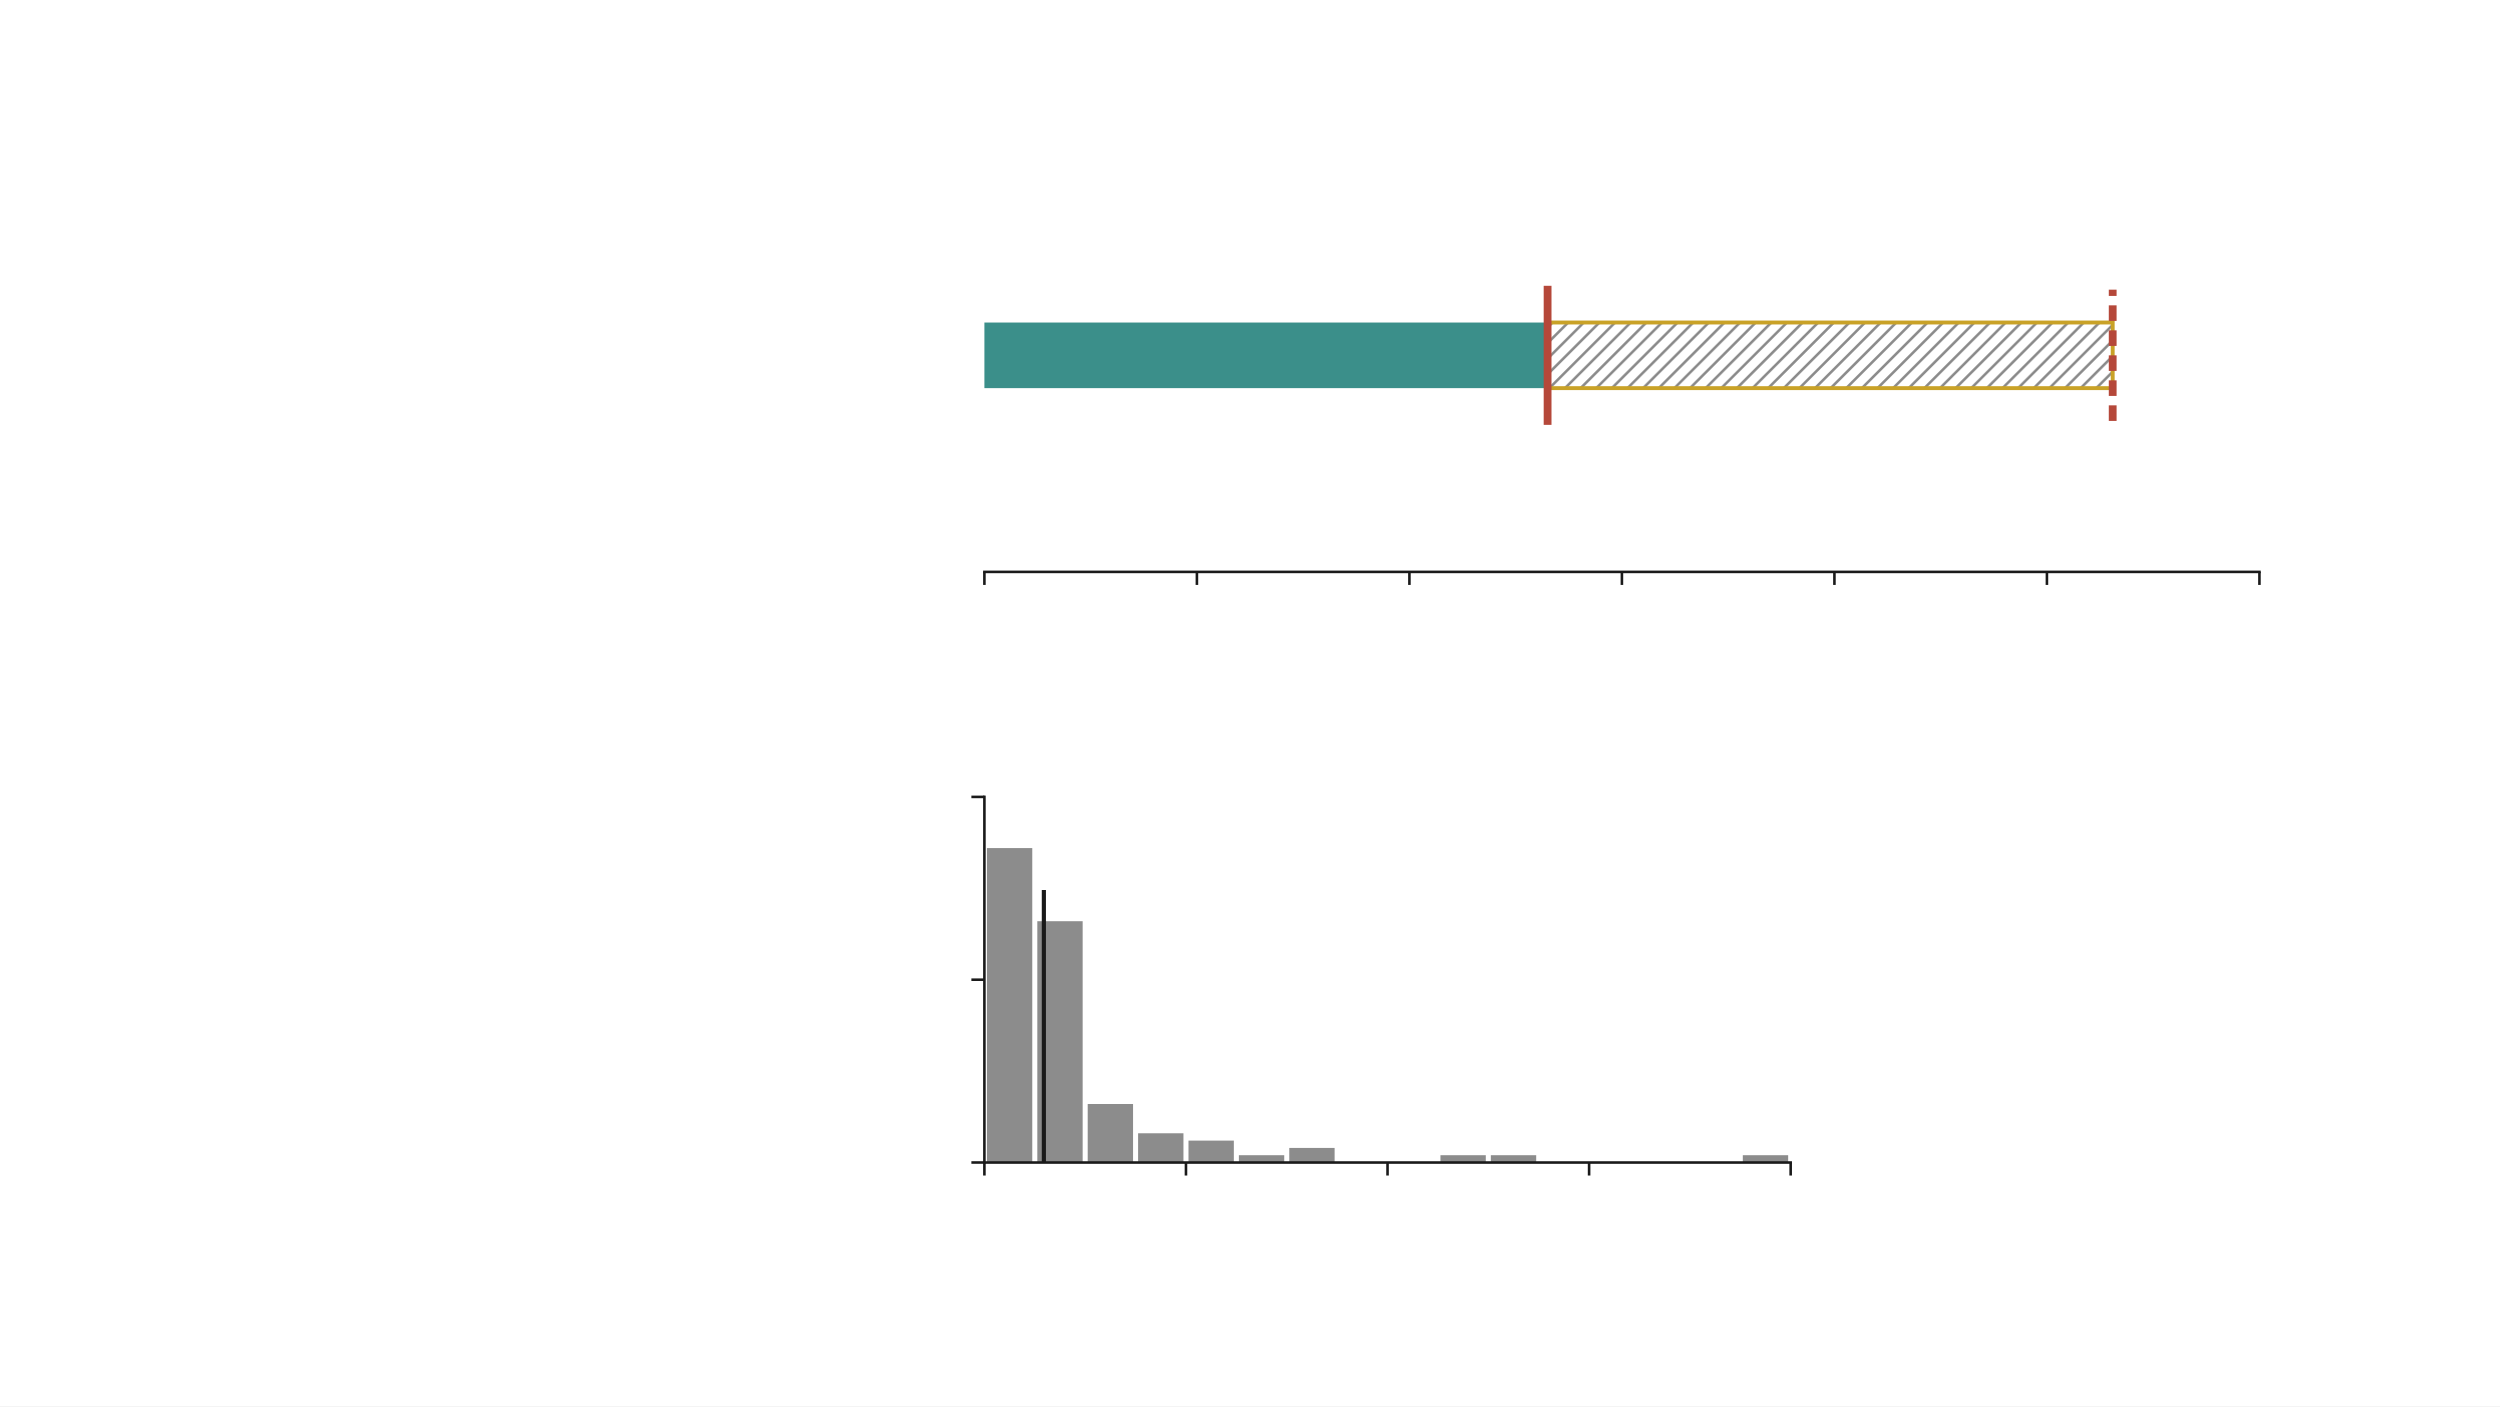
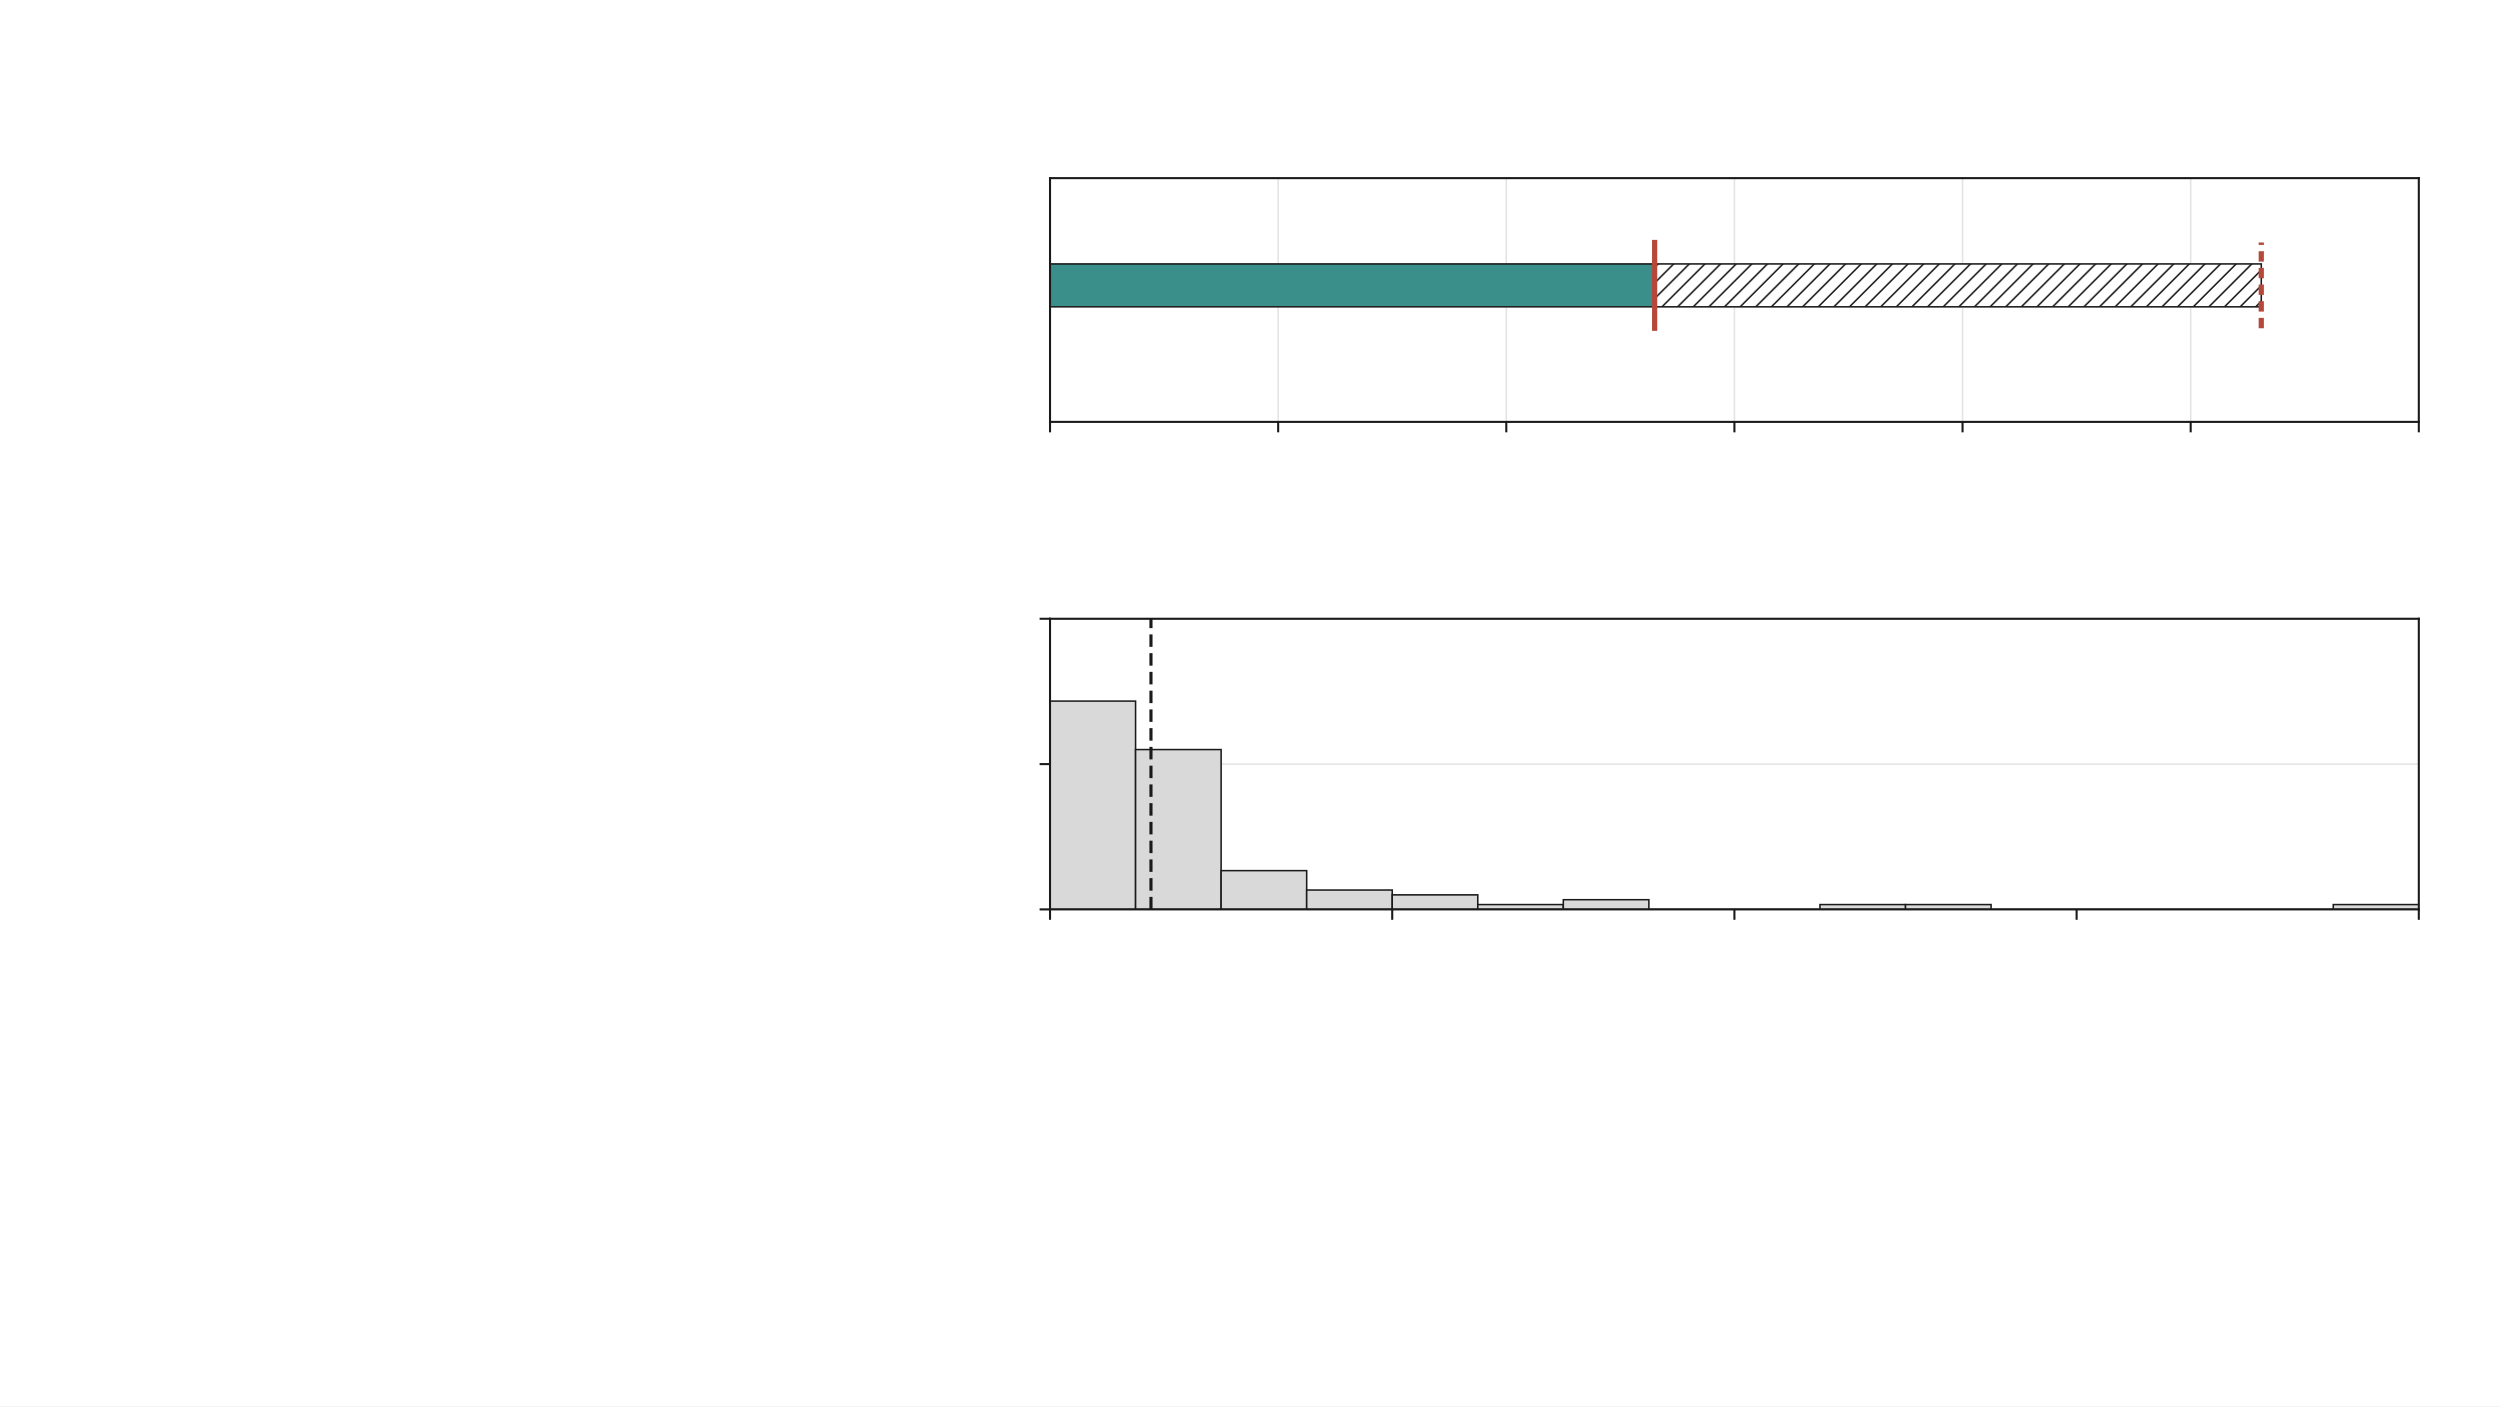
<svg xmlns="http://www.w3.org/2000/svg" xmlns:xlink="http://www.w3.org/1999/xlink" width="959.976pt" height="540pt" viewBox="0 0 959.976 540" version="1.1">
  <defs>
    <style type="text/css">*{stroke-linejoin: round; stroke-linecap: butt}</style>
  </defs>
  <g id="figure_1">
    <g id="patch_1">
      <path d="M 0 540  L 959.976 540  L 959.976 0  L 0 0  z " style="fill: #ffffff" />
    </g>
    <g id="axes_1">
      <g id="patch_2">
-         <path d="M 378 219.6  L 867.6 219.6  L 867.6 93.6  L 378 93.6  z " style="fill: #ffffff" />
-       </g>
-       <g id="patch_3">
-         <path d="M 378 149.04  L 594.263 149.04  L 594.263 123.84  L 378 123.84  z " clip-path="url(#p49e5b3fa32)" style="fill: #3b8f8a" />
-       </g>
-       <g id="patch_4">
-         <path d="M 594.263 149.04  L 811.251 149.04  L 811.251 123.84  L 594.263 123.84  z " clip-path="url(#p49e5b3fa32)" style="fill: url(#ha0bc9cfa5e); stroke: #c9a227; stroke-width: 1.5; stroke-linejoin: miter" />
+         <path d="M 403.2 162  L 928.8 162  L 928.8 68.4  L 403.2 68.4  z " style="fill: #ffffff" />
      </g>
      <g id="matplotlib.axis_1">
        <g id="xtick_1">
+           <g id="bg:grid">
+             <path d="M 403.2 162  L 403.2 68.4  " clip-path="url(#p07db559274)" style="fill: none; stroke: #e3e3e3; stroke-width: 0.6; stroke-linecap: square" />
+           </g>
          <g id="line2d_1">
            <defs>
-               <path id="m10ad727d8a" d="M 0 0  L 0 5  " style="stroke: #1a1a1a" />
+               <path id="m0a94a47a4a" d="M 0 0  L 0 4  " style="stroke: #1a1a1a; stroke-width: 0.8" />
            </defs>
            <g>
-               <use xlink:href="#m10ad727d8a" x="378" y="219.6" style="fill: #1a1a1a; stroke: #1a1a1a" />
+               <use xlink:href="#m0a94a47a4a" x="403.2" y="162" style="fill: #1a1a1a; stroke: #1a1a1a; stroke-width: 0.8" />
            </g>
          </g>
        </g>
        <g id="xtick_2">
+           <g id="bg:grid">
+             <path d="M 490.8 162  L 490.8 68.4  " clip-path="url(#p07db559274)" style="fill: none; stroke: #e3e3e3; stroke-width: 0.6; stroke-linecap: square" />
+           </g>
          <g id="line2d_2">
            <g>
-               <use xlink:href="#m10ad727d8a" x="459.6" y="219.6" style="fill: #1a1a1a; stroke: #1a1a1a" />
+               <use xlink:href="#m0a94a47a4a" x="490.8" y="162" style="fill: #1a1a1a; stroke: #1a1a1a; stroke-width: 0.8" />
            </g>
          </g>
        </g>
        <g id="xtick_3">
+           <g id="bg:grid">
+             <path d="M 578.4 162  L 578.4 68.4  " clip-path="url(#p07db559274)" style="fill: none; stroke: #e3e3e3; stroke-width: 0.6; stroke-linecap: square" />
+           </g>
          <g id="line2d_3">
            <g>
-               <use xlink:href="#m10ad727d8a" x="541.2" y="219.6" style="fill: #1a1a1a; stroke: #1a1a1a" />
+               <use xlink:href="#m0a94a47a4a" x="578.4" y="162" style="fill: #1a1a1a; stroke: #1a1a1a; stroke-width: 0.8" />
            </g>
          </g>
        </g>
        <g id="xtick_4">
+           <g id="bg:grid">
+             <path d="M 666 162  L 666 68.4  " clip-path="url(#p07db559274)" style="fill: none; stroke: #e3e3e3; stroke-width: 0.6; stroke-linecap: square" />
+           </g>
          <g id="line2d_4">
            <g>
-               <use xlink:href="#m10ad727d8a" x="622.8" y="219.6" style="fill: #1a1a1a; stroke: #1a1a1a" />
+               <use xlink:href="#m0a94a47a4a" x="666" y="162" style="fill: #1a1a1a; stroke: #1a1a1a; stroke-width: 0.8" />
            </g>
          </g>
        </g>
        <g id="xtick_5">
+           <g id="bg:grid">
+             <path d="M 753.6 162  L 753.6 68.4  " clip-path="url(#p07db559274)" style="fill: none; stroke: #e3e3e3; stroke-width: 0.6; stroke-linecap: square" />
+           </g>
          <g id="line2d_5">
            <g>
-               <use xlink:href="#m10ad727d8a" x="704.4" y="219.6" style="fill: #1a1a1a; stroke: #1a1a1a" />
+               <use xlink:href="#m0a94a47a4a" x="753.6" y="162" style="fill: #1a1a1a; stroke: #1a1a1a; stroke-width: 0.8" />
            </g>
          </g>
        </g>
        <g id="xtick_6">
+           <g id="bg:grid">
+             <path d="M 841.2 162  L 841.2 68.4  " clip-path="url(#p07db559274)" style="fill: none; stroke: #e3e3e3; stroke-width: 0.6; stroke-linecap: square" />
+           </g>
          <g id="line2d_6">
            <g>
-               <use xlink:href="#m10ad727d8a" x="786" y="219.6" style="fill: #1a1a1a; stroke: #1a1a1a" />
+               <use xlink:href="#m0a94a47a4a" x="841.2" y="162" style="fill: #1a1a1a; stroke: #1a1a1a; stroke-width: 0.8" />
            </g>
          </g>
        </g>
        <g id="xtick_7">
+           <g id="bg:grid">
+             <path d="M 928.8 162  L 928.8 68.4  " clip-path="url(#p07db559274)" style="fill: none; stroke: #e3e3e3; stroke-width: 0.6; stroke-linecap: square" />
+           </g>
          <g id="line2d_7">
            <g>
-               <use xlink:href="#m10ad727d8a" x="867.6" y="219.6" style="fill: #1a1a1a; stroke: #1a1a1a" />
+               <use xlink:href="#m0a94a47a4a" x="928.8" y="162" style="fill: #1a1a1a; stroke: #1a1a1a; stroke-width: 0.8" />
            </g>
          </g>
        </g>
      </g>
      <g id="matplotlib.axis_2" />
+       <g id="patch_3">
+         <path d="M 403.2 117.821  L 635.364 117.821  L 635.364 101.347  L 403.2 101.347  z " clip-path="url(#p07db559274)" style="fill: #3b8f8a; stroke: #1a1a1a; stroke-width: 0.6; stroke-linejoin: miter" />
+       </g>
+       <g id="patch_4">
+         <path d="M 635.364 117.821  L 868.307 117.821  L 868.307 101.347  L 635.364 101.347  z " clip-path="url(#p07db559274)" style="fill: url(#hab6a5935e1); stroke: #1a1a1a; stroke-width: 0.6; stroke-linejoin: miter" />
+       </g>
      <g id="line2d_8">
-         <path d="M 594.263 161.64  L 594.263 111.24  " clip-path="url(#p49e5b3fa32)" style="fill: none; stroke: #b5483a; stroke-width: 3; stroke-linecap: square" />
+         <path d="M 635.364 126.058  L 635.364 93.11  " clip-path="url(#p07db559274)" style="fill: none; stroke: #b5483a; stroke-width: 2; stroke-linecap: square" />
      </g>
      <g id="line2d_9">
-         <path d="M 811.251 161.64  L 811.251 111.24  " clip-path="url(#p49e5b3fa32)" style="fill: none; stroke-dasharray: 6,3.6; stroke-dashoffset: 0; stroke: #b5483a; stroke-width: 3" />
+         <path d="M 868.307 126.058  L 868.307 93.11  " clip-path="url(#p07db559274)" style="fill: none; stroke-dasharray: 4,2.4; stroke-dashoffset: 0; stroke: #b5483a; stroke-width: 2" />
      </g>
      <g id="patch_5">
-         <path d="M 378 219.6  L 867.6 219.6  " style="fill: none; stroke: #1a1a1a; stroke-linejoin: miter; stroke-linecap: square" />
+         <path d="M 403.2 162  L 403.2 68.4  " style="fill: none; stroke: #1a1a1a; stroke-width: 0.8; stroke-linejoin: miter; stroke-linecap: square" />
+       </g>
+       <g id="patch_6">
+         <path d="M 928.8 162  L 928.8 68.4  " style="fill: none; stroke: #1a1a1a; stroke-width: 0.8; stroke-linejoin: miter; stroke-linecap: square" />
+       </g>
+       <g id="patch_7">
+         <path d="M 403.2 162  L 928.8 162  " style="fill: none; stroke: #1a1a1a; stroke-width: 0.8; stroke-linejoin: miter; stroke-linecap: square" />
+       </g>
+       <g id="patch_8">
+         <path d="M 403.2 68.4  L 928.8 68.4  " style="fill: none; stroke: #1a1a1a; stroke-width: 0.8; stroke-linejoin: miter; stroke-linecap: square" />
      </g>
    </g>
    <g id="axes_2">
-       <g id="patch_6">
-         <path d="M 378 446.4  L 687.6 446.4  L 687.6 306  L 378 306  z " style="fill: #ffffff" />
-       </g>
-       <g id="patch_7">
-         <path d="M 378.967 446.4  L 396.382 446.4  L 396.382 325.656  L 378.967 325.656  z " clip-path="url(#p88a34cd048)" style="fill: #8c8c8c" />
-       </g>
-       <g id="patch_8">
-         <path d="M 398.317 446.4  L 415.733 446.4  L 415.733 353.736  L 398.317 353.736  z " clip-path="url(#p88a34cd048)" style="fill: #8c8c8c" />
-       </g>
      <g id="patch_9">
-         <path d="M 417.668 446.4  L 435.082 446.4  L 435.082 423.936  L 417.668 423.936  z " clip-path="url(#p88a34cd048)" style="fill: #8c8c8c" />
-       </g>
-       <g id="patch_10">
-         <path d="M 437.017 446.4  L 454.433 446.4  L 454.433 435.168  L 437.017 435.168  z " clip-path="url(#p88a34cd048)" style="fill: #8c8c8c" />
-       </g>
-       <g id="patch_11">
-         <path d="M 456.368 446.4  L 473.783 446.4  L 473.783 437.976  L 456.368 437.976  z " clip-path="url(#p88a34cd048)" style="fill: #8c8c8c" />
-       </g>
-       <g id="patch_12">
-         <path d="M 475.717 446.4  L 493.132 446.4  L 493.132 443.592  L 475.717 443.592  z " clip-path="url(#p88a34cd048)" style="fill: #8c8c8c" />
-       </g>
-       <g id="patch_13">
-         <path d="M 495.067 446.4  L 512.482 446.4  L 512.482 440.784  L 495.067 440.784  z " clip-path="url(#p88a34cd048)" style="fill: #8c8c8c" />
-       </g>
-       <g id="patch_14">
-         <path d="M 514.418 446.4  L 531.832 446.4  L 531.832 446.4  L 514.418 446.4  z " clip-path="url(#p88a34cd048)" style="fill: #8c8c8c" />
-       </g>
-       <g id="patch_15">
-         <path d="M 533.768 446.4  L 551.183 446.4  L 551.183 446.4  L 533.768 446.4  z " clip-path="url(#p88a34cd048)" style="fill: #8c8c8c" />
-       </g>
-       <g id="patch_16">
-         <path d="M 553.117 446.4  L 570.533 446.4  L 570.533 443.592  L 553.117 443.592  z " clip-path="url(#p88a34cd048)" style="fill: #8c8c8c" />
-       </g>
-       <g id="patch_17">
-         <path d="M 572.467 446.4  L 589.883 446.4  L 589.883 443.592  L 572.467 443.592  z " clip-path="url(#p88a34cd048)" style="fill: #8c8c8c" />
-       </g>
-       <g id="patch_18">
-         <path d="M 591.817 446.4  L 609.232 446.4  L 609.232 446.4  L 591.817 446.4  z " clip-path="url(#p88a34cd048)" style="fill: #8c8c8c" />
-       </g>
-       <g id="patch_19">
-         <path d="M 611.168 446.4  L 628.582 446.4  L 628.582 446.4  L 611.168 446.4  z " clip-path="url(#p88a34cd048)" style="fill: #8c8c8c" />
-       </g>
-       <g id="patch_20">
-         <path d="M 630.518 446.4  L 647.933 446.4  L 647.933 446.4  L 630.518 446.4  z " clip-path="url(#p88a34cd048)" style="fill: #8c8c8c" />
-       </g>
-       <g id="patch_21">
-         <path d="M 649.867 446.4  L 667.283 446.4  L 667.283 446.4  L 649.867 446.4  z " clip-path="url(#p88a34cd048)" style="fill: #8c8c8c" />
-       </g>
-       <g id="patch_22">
-         <path d="M 669.217 446.4  L 686.633 446.4  L 686.633 443.592  L 669.217 443.592  z " clip-path="url(#p88a34cd048)" style="fill: #8c8c8c" />
+         <path d="M 403.2 349.2  L 928.8 349.2  L 928.8 237.6  L 403.2 237.6  z " style="fill: #ffffff" />
      </g>
      <g id="matplotlib.axis_3">
        <g id="xtick_8">
          <g id="line2d_10">
            <g>
-               <use xlink:href="#m10ad727d8a" x="378" y="446.4" style="fill: #1a1a1a; stroke: #1a1a1a" />
+               <use xlink:href="#m0a94a47a4a" x="403.2" y="349.2" style="fill: #1a1a1a; stroke: #1a1a1a; stroke-width: 0.8" />
            </g>
          </g>
        </g>
        <g id="xtick_9">
          <g id="line2d_11">
            <g>
-               <use xlink:href="#m10ad727d8a" x="455.4" y="446.4" style="fill: #1a1a1a; stroke: #1a1a1a" />
+               <use xlink:href="#m0a94a47a4a" x="534.6" y="349.2" style="fill: #1a1a1a; stroke: #1a1a1a; stroke-width: 0.8" />
            </g>
          </g>
        </g>
        <g id="xtick_10">
          <g id="line2d_12">
            <g>
-               <use xlink:href="#m10ad727d8a" x="532.8" y="446.4" style="fill: #1a1a1a; stroke: #1a1a1a" />
+               <use xlink:href="#m0a94a47a4a" x="666" y="349.2" style="fill: #1a1a1a; stroke: #1a1a1a; stroke-width: 0.8" />
            </g>
          </g>
        </g>
        <g id="xtick_11">
          <g id="line2d_13">
            <g>
-               <use xlink:href="#m10ad727d8a" x="610.2" y="446.4" style="fill: #1a1a1a; stroke: #1a1a1a" />
+               <use xlink:href="#m0a94a47a4a" x="797.4" y="349.2" style="fill: #1a1a1a; stroke: #1a1a1a; stroke-width: 0.8" />
            </g>
          </g>
        </g>
        <g id="xtick_12">
          <g id="line2d_14">
            <g>
-               <use xlink:href="#m10ad727d8a" x="687.6" y="446.4" style="fill: #1a1a1a; stroke: #1a1a1a" />
+               <use xlink:href="#m0a94a47a4a" x="928.8" y="349.2" style="fill: #1a1a1a; stroke: #1a1a1a; stroke-width: 0.8" />
            </g>
          </g>
        </g>
      </g>
      <g id="matplotlib.axis_4">
        <g id="ytick_1">
+           <g id="bg:grid">
+             <path d="M 403.2 349.2  L 928.8 349.2  " clip-path="url(#p8c99516b8c)" style="fill: none; stroke: #e3e3e3; stroke-width: 0.6; stroke-linecap: square" />
+           </g>
          <g id="line2d_15">
            <defs>
-               <path id="m3c25137885" d="M 0 0  L -5 0  " style="stroke: #1a1a1a" />
+               <path id="m00ed6438cc" d="M 0 0  L -4 0  " style="stroke: #1a1a1a; stroke-width: 0.8" />
            </defs>
            <g>
-               <use xlink:href="#m3c25137885" x="378" y="446.4" style="fill: #1a1a1a; stroke: #1a1a1a" />
+               <use xlink:href="#m00ed6438cc" x="403.2" y="349.2" style="fill: #1a1a1a; stroke: #1a1a1a; stroke-width: 0.8" />
            </g>
          </g>
        </g>
        <g id="ytick_2">
+           <g id="bg:grid">
+             <path d="M 403.2 293.4  L 928.8 293.4  " clip-path="url(#p8c99516b8c)" style="fill: none; stroke: #e3e3e3; stroke-width: 0.6; stroke-linecap: square" />
+           </g>
          <g id="line2d_16">
            <g>
-               <use xlink:href="#m3c25137885" x="378" y="376.2" style="fill: #1a1a1a; stroke: #1a1a1a" />
+               <use xlink:href="#m00ed6438cc" x="403.2" y="293.4" style="fill: #1a1a1a; stroke: #1a1a1a; stroke-width: 0.8" />
            </g>
          </g>
        </g>
        <g id="ytick_3">
+           <g id="bg:grid">
+             <path d="M 403.2 237.6  L 928.8 237.6  " clip-path="url(#p8c99516b8c)" style="fill: none; stroke: #e3e3e3; stroke-width: 0.6; stroke-linecap: square" />
+           </g>
          <g id="line2d_17">
            <g>
-               <use xlink:href="#m3c25137885" x="378" y="306" style="fill: #1a1a1a; stroke: #1a1a1a" />
-             </g>
-           </g>
-         </g>
+               <use xlink:href="#m00ed6438cc" x="403.2" y="237.6" style="fill: #1a1a1a; stroke: #1a1a1a; stroke-width: 0.8" />
+             </g>
+           </g>
+         </g>
+       </g>
+       <g id="patch_10">
+         <path d="M 403.2 349.2  L 436.05 349.2  L 436.05 269.22  L 403.2 269.22  z " clip-path="url(#p8c99516b8c)" style="fill: #d9d9d9; stroke: #1a1a1a; stroke-width: 0.6; stroke-linejoin: miter" />
+       </g>
+       <g id="patch_11">
+         <path d="M 436.05 349.2  L 468.9 349.2  L 468.9 287.82  L 436.05 287.82  z " clip-path="url(#p8c99516b8c)" style="fill: #d9d9d9; stroke: #1a1a1a; stroke-width: 0.6; stroke-linejoin: miter" />
+       </g>
+       <g id="patch_12">
+         <path d="M 468.9 349.2  L 501.75 349.2  L 501.75 334.32  L 468.9 334.32  z " clip-path="url(#p8c99516b8c)" style="fill: #d9d9d9; stroke: #1a1a1a; stroke-width: 0.6; stroke-linejoin: miter" />
+       </g>
+       <g id="patch_13">
+         <path d="M 501.75 349.2  L 534.6 349.2  L 534.6 341.76  L 501.75 341.76  z " clip-path="url(#p8c99516b8c)" style="fill: #d9d9d9; stroke: #1a1a1a; stroke-width: 0.6; stroke-linejoin: miter" />
+       </g>
+       <g id="patch_14">
+         <path d="M 534.6 349.2  L 567.45 349.2  L 567.45 343.62  L 534.6 343.62  z " clip-path="url(#p8c99516b8c)" style="fill: #d9d9d9; stroke: #1a1a1a; stroke-width: 0.6; stroke-linejoin: miter" />
+       </g>
+       <g id="patch_15">
+         <path d="M 567.45 349.2  L 600.3 349.2  L 600.3 347.34  L 567.45 347.34  z " clip-path="url(#p8c99516b8c)" style="fill: #d9d9d9; stroke: #1a1a1a; stroke-width: 0.6; stroke-linejoin: miter" />
+       </g>
+       <g id="patch_16">
+         <path d="M 600.3 349.2  L 633.15 349.2  L 633.15 345.48  L 600.3 345.48  z " clip-path="url(#p8c99516b8c)" style="fill: #d9d9d9; stroke: #1a1a1a; stroke-width: 0.6; stroke-linejoin: miter" />
+       </g>
+       <g id="patch_17">
+         <path d="M 633.15 349.2  L 666 349.2  L 666 349.2  L 633.15 349.2  z " clip-path="url(#p8c99516b8c)" style="fill: #d9d9d9; stroke: #1a1a1a; stroke-width: 0.6; stroke-linejoin: miter" />
+       </g>
+       <g id="patch_18">
+         <path d="M 666 349.2  L 698.85 349.2  L 698.85 349.2  L 666 349.2  z " clip-path="url(#p8c99516b8c)" style="fill: #d9d9d9; stroke: #1a1a1a; stroke-width: 0.6; stroke-linejoin: miter" />
+       </g>
+       <g id="patch_19">
+         <path d="M 698.85 349.2  L 731.7 349.2  L 731.7 347.34  L 698.85 347.34  z " clip-path="url(#p8c99516b8c)" style="fill: #d9d9d9; stroke: #1a1a1a; stroke-width: 0.6; stroke-linejoin: miter" />
+       </g>
+       <g id="patch_20">
+         <path d="M 731.7 349.2  L 764.55 349.2  L 764.55 347.34  L 731.7 347.34  z " clip-path="url(#p8c99516b8c)" style="fill: #d9d9d9; stroke: #1a1a1a; stroke-width: 0.6; stroke-linejoin: miter" />
+       </g>
+       <g id="patch_21">
+         <path d="M 764.55 349.2  L 797.4 349.2  L 797.4 349.2  L 764.55 349.2  z " clip-path="url(#p8c99516b8c)" style="fill: #d9d9d9; stroke: #1a1a1a; stroke-width: 0.6; stroke-linejoin: miter" />
+       </g>
+       <g id="patch_22">
+         <path d="M 797.4 349.2  L 830.25 349.2  L 830.25 349.2  L 797.4 349.2  z " clip-path="url(#p8c99516b8c)" style="fill: #d9d9d9; stroke: #1a1a1a; stroke-width: 0.6; stroke-linejoin: miter" />
+       </g>
+       <g id="patch_23">
+         <path d="M 830.25 349.2  L 863.1 349.2  L 863.1 349.2  L 830.25 349.2  z " clip-path="url(#p8c99516b8c)" style="fill: #d9d9d9; stroke: #1a1a1a; stroke-width: 0.6; stroke-linejoin: miter" />
+       </g>
+       <g id="patch_24">
+         <path d="M 863.1 349.2  L 895.95 349.2  L 895.95 349.2  L 863.1 349.2  z " clip-path="url(#p8c99516b8c)" style="fill: #d9d9d9; stroke: #1a1a1a; stroke-width: 0.6; stroke-linejoin: miter" />
+       </g>
+       <g id="patch_25">
+         <path d="M 895.95 349.2  L 928.8 349.2  L 928.8 347.34  L 895.95 347.34  z " clip-path="url(#p8c99516b8c)" style="fill: #d9d9d9; stroke: #1a1a1a; stroke-width: 0.6; stroke-linejoin: miter" />
      </g>
      <g id="line2d_18">
-         <path d="M 400.833 446.4  L 400.833 342.56  " clip-path="url(#p88a34cd048)" style="fill: none; stroke: #1a1a1a; stroke-width: 1.6; stroke-linecap: square" />
-       </g>
-       <g id="patch_23">
-         <path d="M 378 446.4  L 378 306  " style="fill: none; stroke: #1a1a1a; stroke-linejoin: miter; stroke-linecap: square" />
-       </g>
-       <g id="patch_24">
-         <path d="M 378 446.4  L 687.6 446.4  " style="fill: none; stroke: #1a1a1a; stroke-linejoin: miter; stroke-linecap: square" />
+         <path d="M 441.963 349.2  L 441.963 237.6  " clip-path="url(#p8c99516b8c)" style="fill: none; stroke-dasharray: 4.8,2.4; stroke-dashoffset: 0; stroke: #1a1a1a; stroke-width: 1.2" />
+       </g>
+       <g id="patch_26">
+         <path d="M 403.2 349.2  L 403.2 237.6  " style="fill: none; stroke: #1a1a1a; stroke-width: 0.8; stroke-linejoin: miter; stroke-linecap: square" />
+       </g>
+       <g id="patch_27">
+         <path d="M 928.8 349.2  L 928.8 237.6  " style="fill: none; stroke: #1a1a1a; stroke-width: 0.8; stroke-linejoin: miter; stroke-linecap: square" />
+       </g>
+       <g id="patch_28">
+         <path d="M 403.2 349.2  L 928.8 349.2  " style="fill: none; stroke: #1a1a1a; stroke-width: 0.8; stroke-linejoin: miter; stroke-linecap: square" />
+       </g>
+       <g id="patch_29">
+         <path d="M 403.2 237.6  L 928.8 237.6  " style="fill: none; stroke: #1a1a1a; stroke-width: 0.8; stroke-linejoin: miter; stroke-linecap: square" />
      </g>
    </g>
  </g>
  <defs>
-     <clipPath id="p49e5b3fa32">
-       <rect x="378" y="93.6" width="489.6" height="126" />
+     <clipPath id="p07db559274">
+       <rect x="403.2" y="68.4" width="525.6" height="93.6" />
    </clipPath>
-     <clipPath id="p88a34cd048">
-       <rect x="378" y="306" width="309.6" height="140.4" />
+     <clipPath id="p8c99516b8c">
+       <rect x="403.2" y="237.6" width="525.6" height="111.6" />
    </clipPath>
  </defs>
  <defs>
-     <pattern id="ha0bc9cfa5e" patternUnits="userSpaceOnUse" x="0" y="0" width="72" height="72">
+     <pattern id="hab6a5935e1" patternUnits="userSpaceOnUse" x="0" y="0" width="72" height="72">
      <rect x="0" y="0" width="73" height="73" fill="#ffffff" />
-       <path d="M -36 36  L 36 -36  M -33 39  L 39 -33  M -30 42  L 42 -30  M -27 45  L 45 -27  M -24 48  L 48 -24  M -21 51  L 51 -21  M -18 54  L 54 -18  M -15 57  L 57 -15  M -12 60  L 60 -12  M -9 63  L 63 -9  M -6 66  L 66 -6  M -3 69  L 69 -3  M 0 72  L 72 0  M 3 75  L 75 3  M 6 78  L 78 6  M 9 81  L 81 9  M 12 84  L 84 12  M 15 87  L 87 15  M 18 90  L 90 18  M 21 93  L 93 21  M 24 96  L 96 24  M 27 99  L 99 27  M 30 102  L 102 30  M 33 105  L 105 33  M 36 108  L 108 36  " style="fill: #8c8c8c; stroke: #8c8c8c; stroke-width: 1.0; stroke-linecap: butt; stroke-linejoin: miter" />
+       <path d="M -36 36  L 36 -36  M -33 39  L 39 -33  M -30 42  L 42 -30  M -27 45  L 45 -27  M -24 48  L 48 -24  M -21 51  L 51 -21  M -18 54  L 54 -18  M -15 57  L 57 -15  M -12 60  L 60 -12  M -9 63  L 63 -9  M -6 66  L 66 -6  M -3 69  L 69 -3  M 0 72  L 72 0  M 3 75  L 75 3  M 6 78  L 78 6  M 9 81  L 81 9  M 12 84  L 84 12  M 15 87  L 87 15  M 18 90  L 90 18  M 21 93  L 93 21  M 24 96  L 96 24  M 27 99  L 99 27  M 30 102  L 102 30  M 33 105  L 105 33  M 36 108  L 108 36  " style="fill: #1a1a1a; stroke: #1a1a1a; stroke-width: 0.6; stroke-linecap: butt; stroke-linejoin: miter" />
    </pattern>
  </defs>
</svg>
